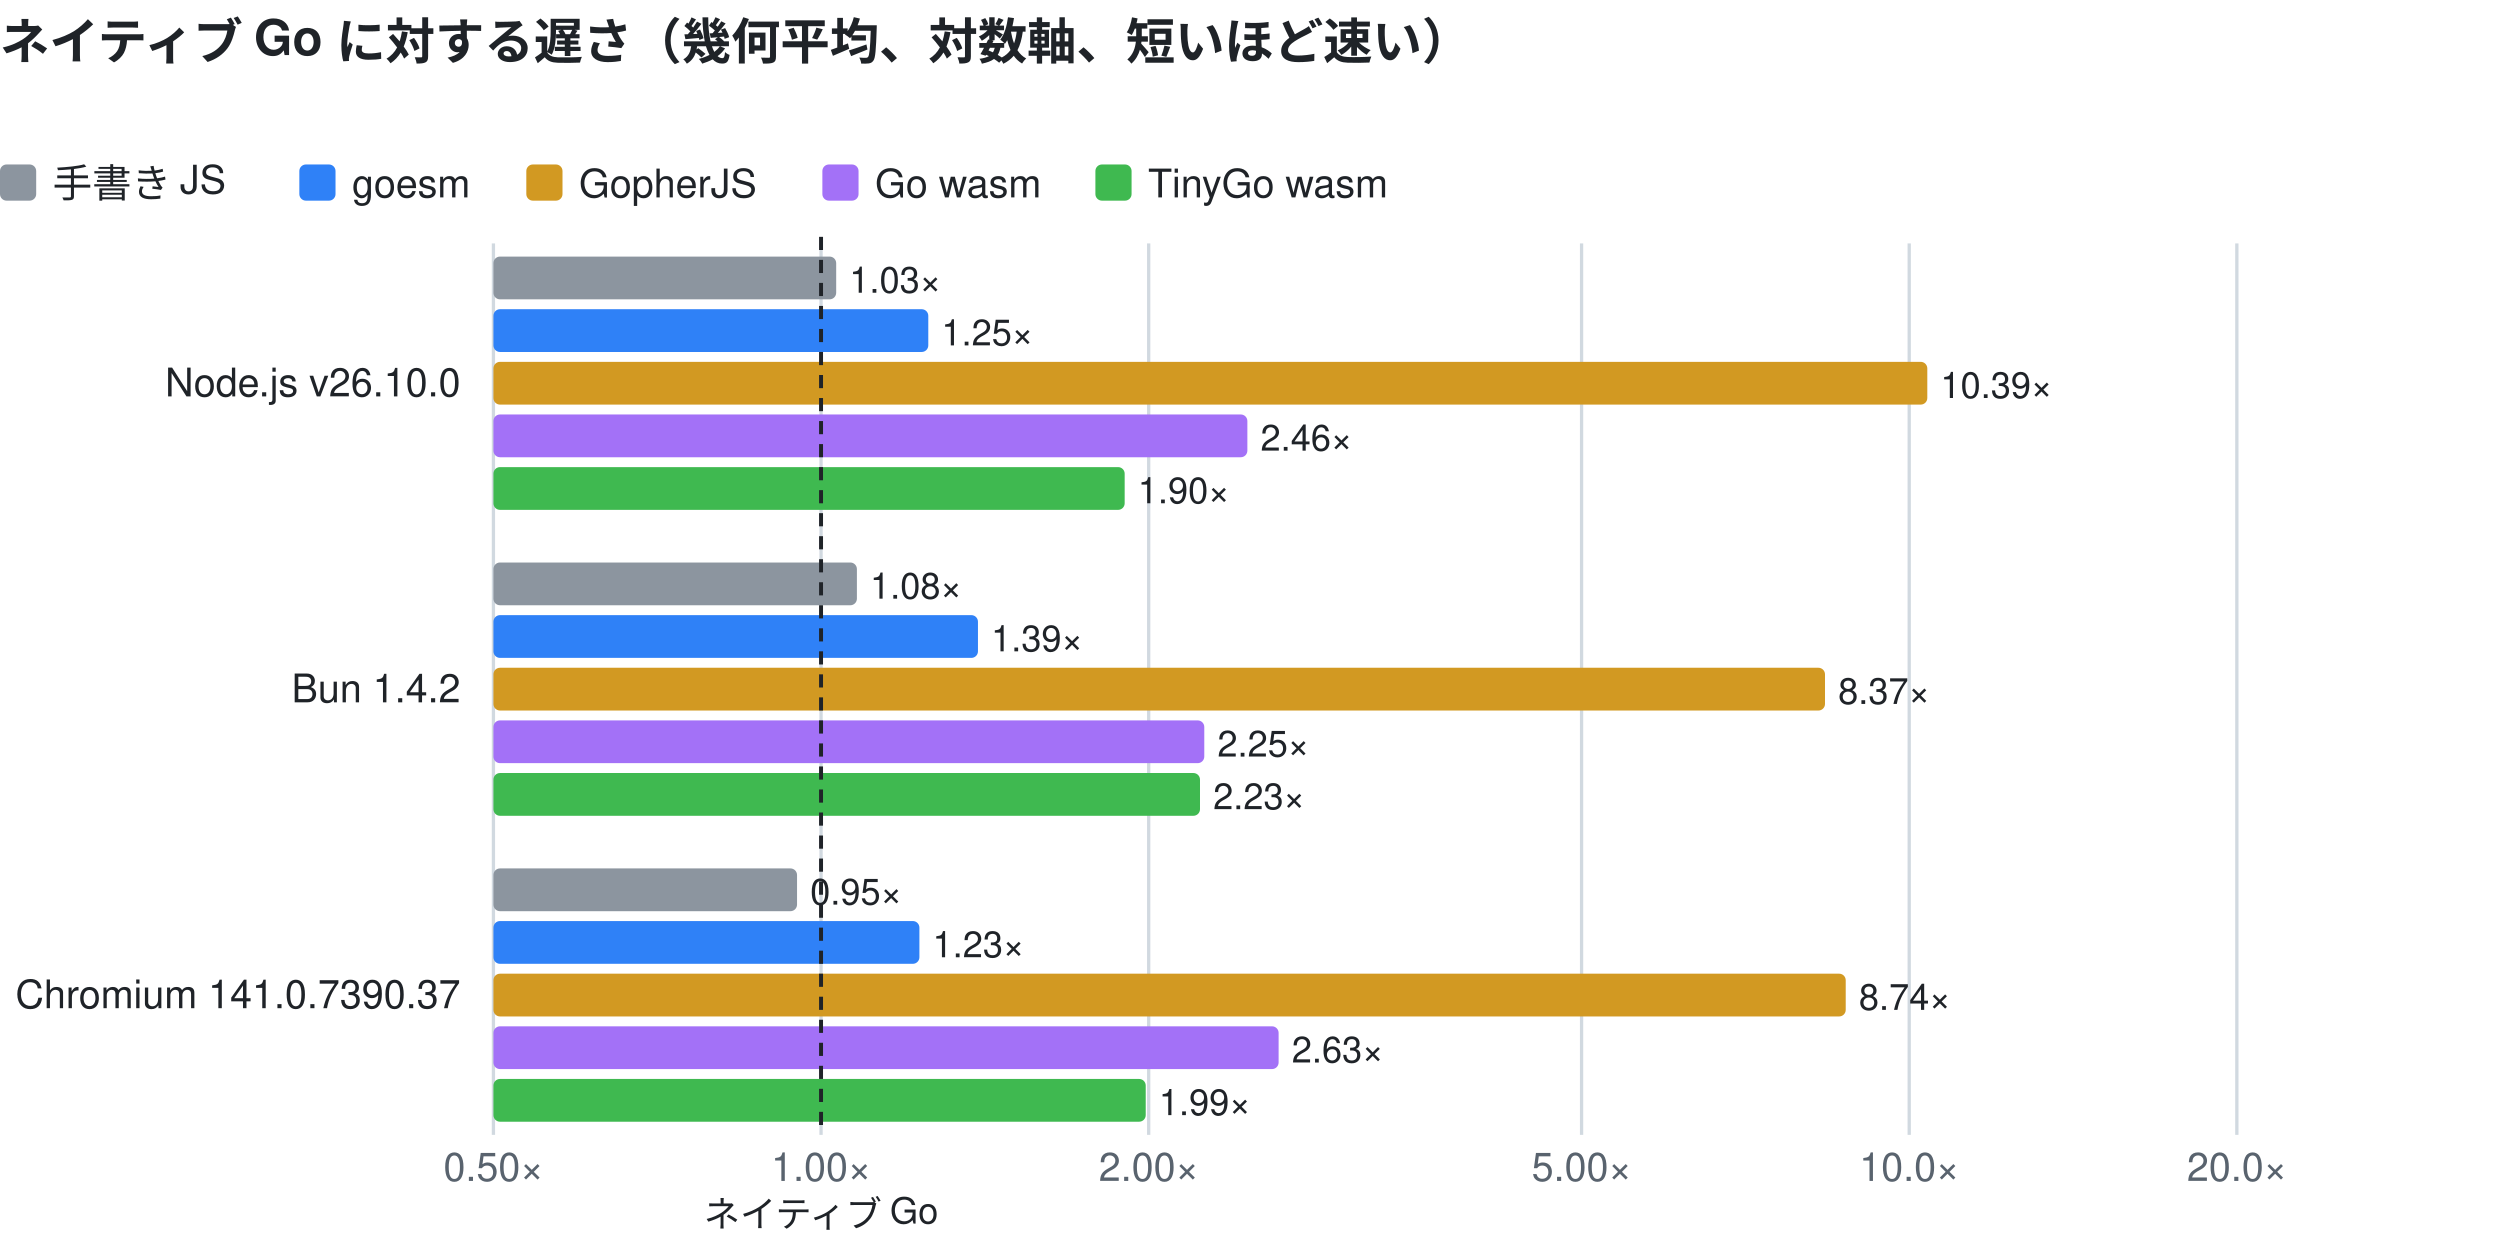
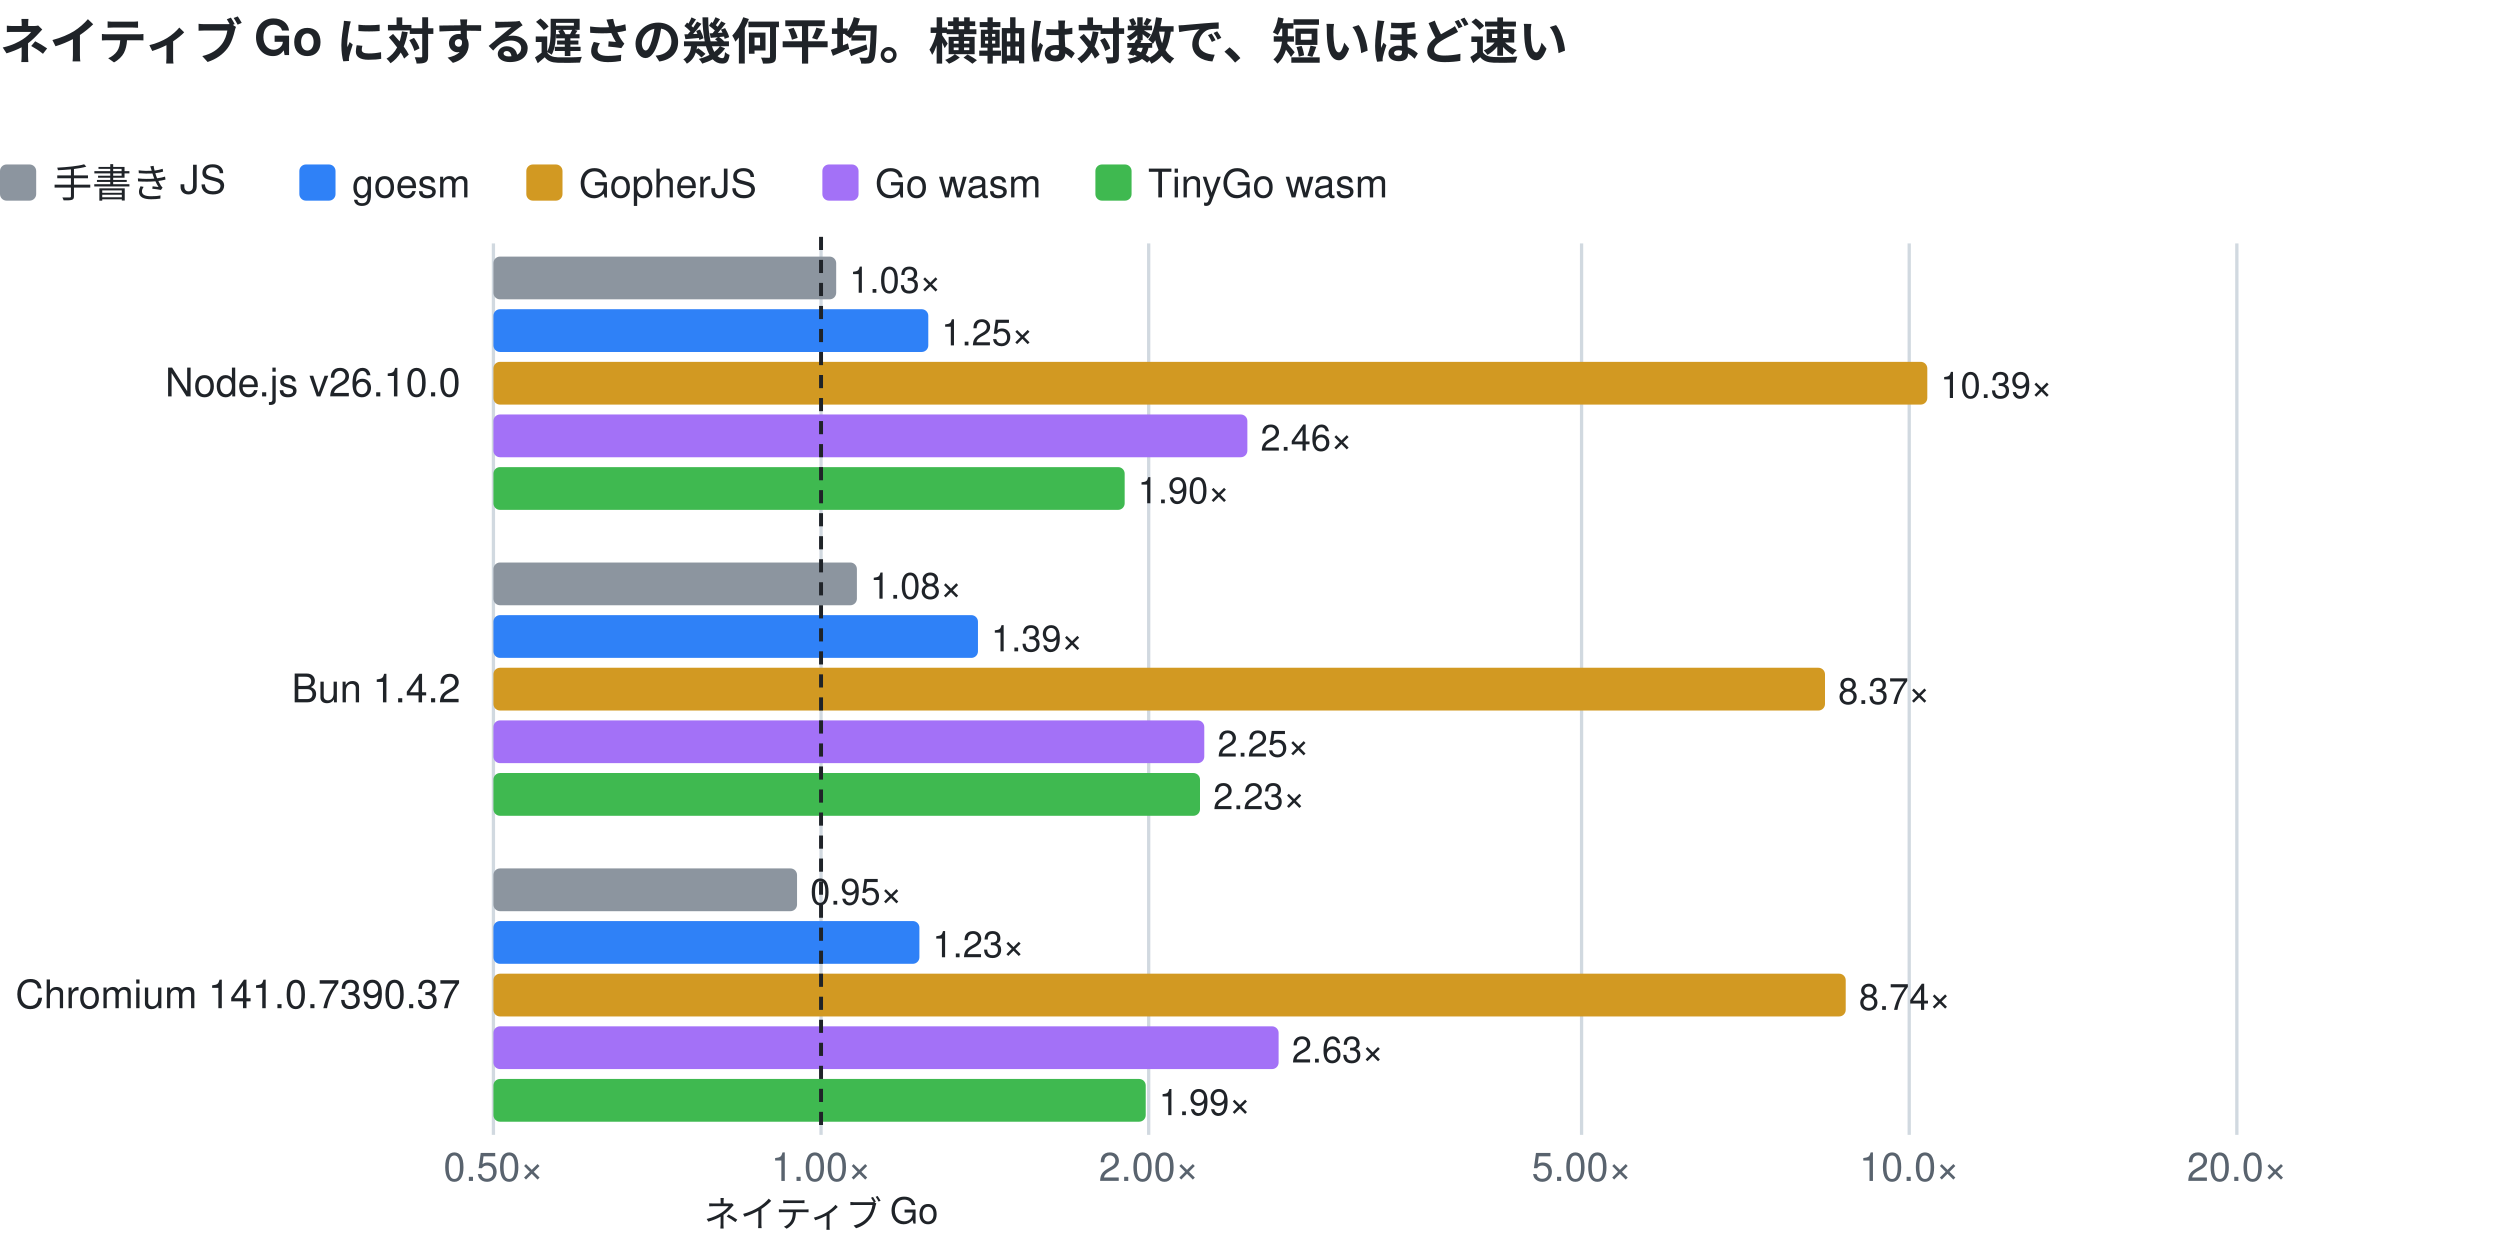
<svg xmlns="http://www.w3.org/2000/svg" width="760" height="377" viewBox="0 0 760 377" font-family="-apple-system, 'Segoe UI', Helvetica, Arial, 'Hiragino Sans', 'Noto Sans CJK JP', 'Yu Gothic', sans-serif" font-size="12">
  <style>.t{fill:#1f2328}.m{fill:#59636e}.g{stroke:#d1d9e0}.r{stroke:#1f2328}@media (prefers-color-scheme:dark){.t{fill:#f0f6fc}.m{fill:#9198a1}.g{stroke:#3d444d}.r{stroke:#f0f6fc}}</style>
-   <text class="t" x="0" y="18" font-size="15" font-weight="600">ネイティブ Go に対する遅さ（幾何平均、対数軸、短いほど速い）</text>
+   <text class="t" x="0" y="18" font-size="15" font-weight="600">ネイティブ Go に対する遅さの幾何平均。横軸は対数で、短いほど速い</text>
  <rect x="0" y="50" width="11" height="11" rx="2" fill="#8c959f" />
  <text class="t" x="16" y="60">手書き JS</text>
  <rect x="91" y="50" width="11" height="11" rx="2" fill="#2f81f7" />
  <text class="t" x="107" y="60">goesm</text>
  <rect x="160" y="50" width="11" height="11" rx="2" fill="#d29922" />
  <text class="t" x="176" y="60">GopherJS</text>
  <rect x="250" y="50" width="11" height="11" rx="2" fill="#a371f7" />
  <text class="t" x="266" y="60">Go wasm</text>
  <rect x="333" y="50" width="11" height="11" rx="2" fill="#3fb950" />
  <text class="t" x="349" y="60">TinyGo wasm</text>
  <line class="g" x1="150.0" y1="74" x2="150.0" y2="345" />
  <text class="m" x="150.0" y="359" text-anchor="middle">0.50×</text>
  <line class="g" x1="249.6" y1="74" x2="249.6" y2="345" />
  <text class="m" x="249.6" y="359" text-anchor="middle">1.00×</text>
  <line class="g" x1="349.2" y1="74" x2="349.2" y2="345" />
  <text class="m" x="349.2" y="359" text-anchor="middle">2.00×</text>
  <line class="g" x1="480.8" y1="74" x2="480.8" y2="345" />
  <text class="m" x="480.8" y="359" text-anchor="middle">5.00×</text>
  <line class="g" x1="580.4" y1="74" x2="580.4" y2="345" />
  <text class="m" x="580.4" y="359" text-anchor="middle">10.0×</text>
  <line class="g" x1="680.0" y1="74" x2="680.0" y2="345" />
  <text class="m" x="680.0" y="359" text-anchor="middle">20.0×</text>
  <text class="t" x="140" y="120.5" text-anchor="end">Node.js v26.10.0</text>
  <rect x="150" y="78" width="104.2" height="13" rx="2" fill="#8c959f" />
  <text class="t" x="258.2" y="89" font-size="11">1.03×</text>
  <rect x="150" y="94" width="132.2" height="13" rx="2" fill="#2f81f7" />
  <text class="t" x="286.2" y="105" font-size="11">1.25×</text>
  <rect x="150" y="110" width="435.9" height="13" rx="2" fill="#d29922" />
  <text class="t" x="589.9" y="121" font-size="11">10.39×</text>
  <rect x="150" y="126" width="229.2" height="13" rx="2" fill="#a371f7" />
  <text class="t" x="383.2" y="137" font-size="11">2.46×</text>
  <rect x="150" y="142" width="191.9" height="13" rx="2" fill="#3fb950" />
  <text class="t" x="345.9" y="153" font-size="11">1.90×</text>
  <text class="t" x="140" y="213.5" text-anchor="end">Bun 1.4.2</text>
  <rect x="150" y="171" width="110.5" height="13" rx="2" fill="#8c959f" />
  <text class="t" x="264.5" y="182" font-size="11">1.08×</text>
  <rect x="150" y="187" width="147.3" height="13" rx="2" fill="#2f81f7" />
  <text class="t" x="301.3" y="198" font-size="11">1.39×</text>
  <rect x="150" y="203" width="404.8" height="13" rx="2" fill="#d29922" />
  <text class="t" x="558.8" y="214" font-size="11">8.37×</text>
  <rect x="150" y="219" width="216.1" height="13" rx="2" fill="#a371f7" />
  <text class="t" x="370.1" y="230" font-size="11">2.25×</text>
  <rect x="150" y="235" width="214.8" height="13" rx="2" fill="#3fb950" />
  <text class="t" x="368.8" y="246" font-size="11">2.23×</text>
  <text class="t" x="140" y="306.5" text-anchor="end">Chromium 141.0.7390.37</text>
  <rect x="150" y="264" width="92.3" height="13" rx="2" fill="#8c959f" />
  <text class="t" x="246.3" y="275" font-size="11">0.95×</text>
  <rect x="150" y="280" width="129.5" height="13" rx="2" fill="#2f81f7" />
  <text class="t" x="283.5" y="291" font-size="11">1.23×</text>
  <rect x="150" y="296" width="411.1" height="13" rx="2" fill="#d29922" />
  <text class="t" x="565.1" y="307" font-size="11">8.74×</text>
  <rect x="150" y="312" width="238.7" height="13" rx="2" fill="#a371f7" />
  <text class="t" x="392.7" y="323" font-size="11">2.63×</text>
  <rect x="150" y="328" width="198.3" height="13" rx="2" fill="#3fb950" />
  <text class="t" x="352.3" y="339" font-size="11">1.99×</text>
  <line class="r" x1="249.6" y1="72" x2="249.6" y2="345" stroke-dasharray="4 3" stroke-width="1.2" />
  <text class="t" x="249.6" y="373" text-anchor="middle" font-size="11">ネイティブ Go</text>
</svg>
